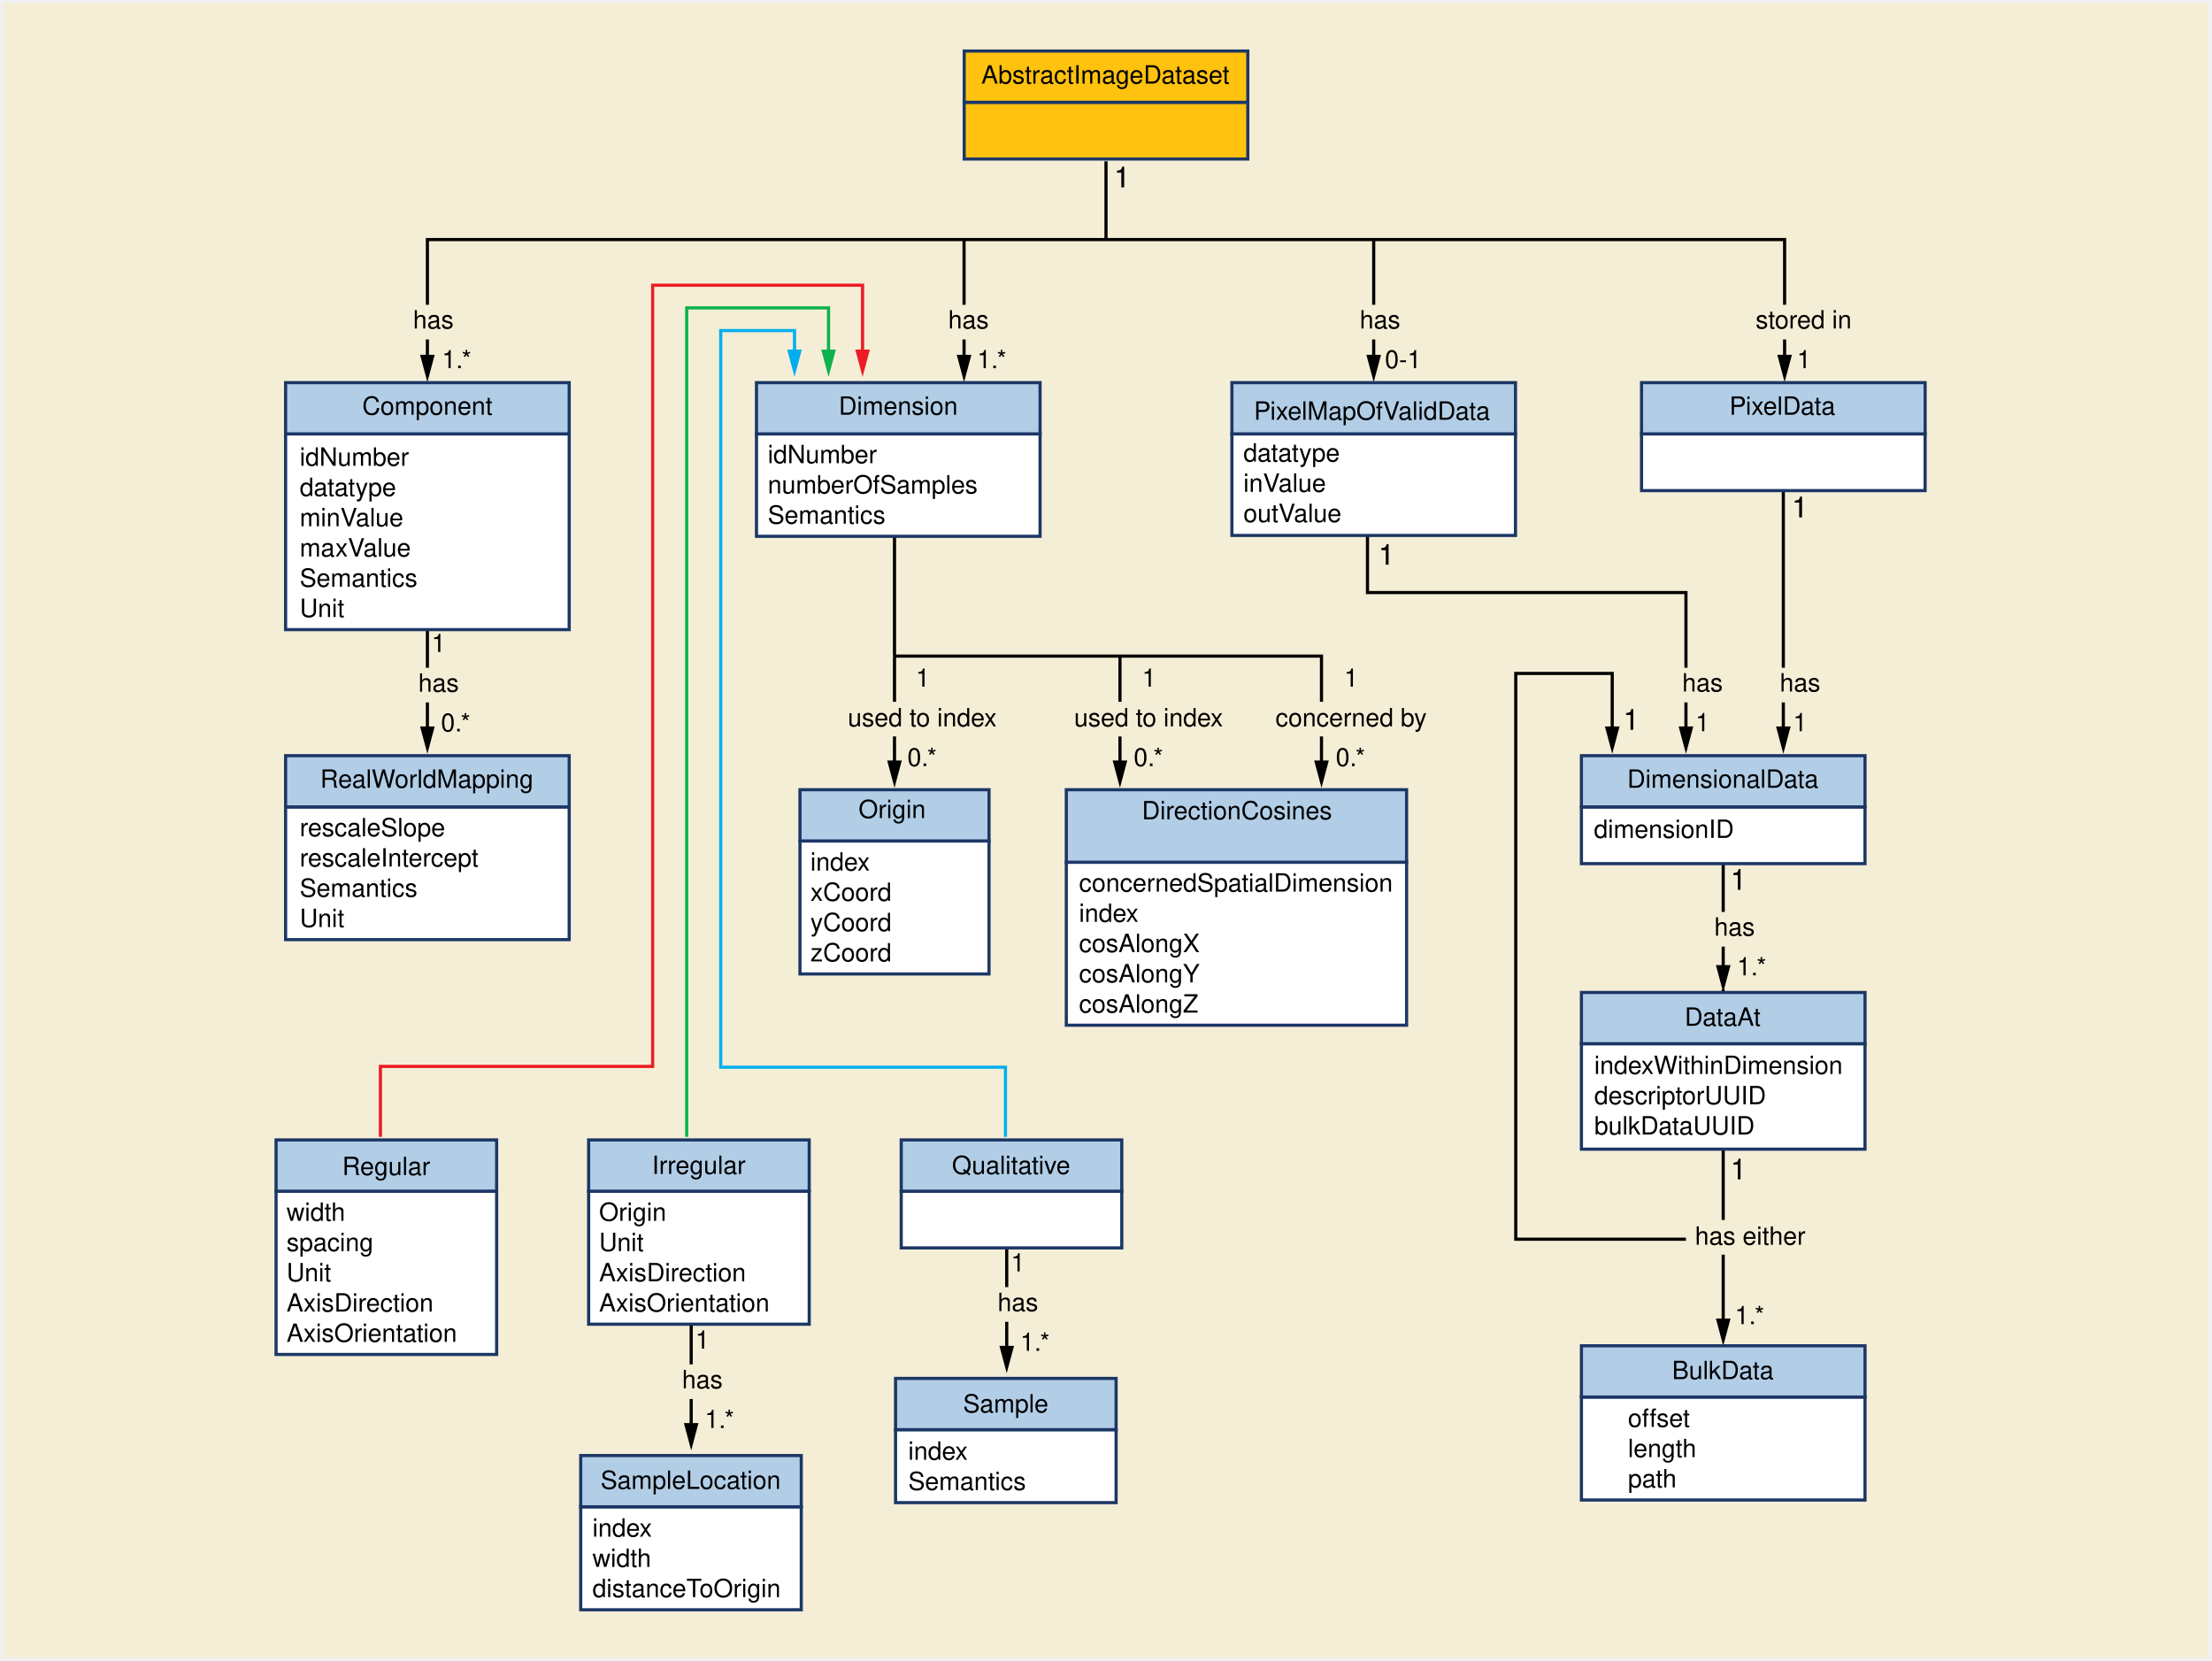
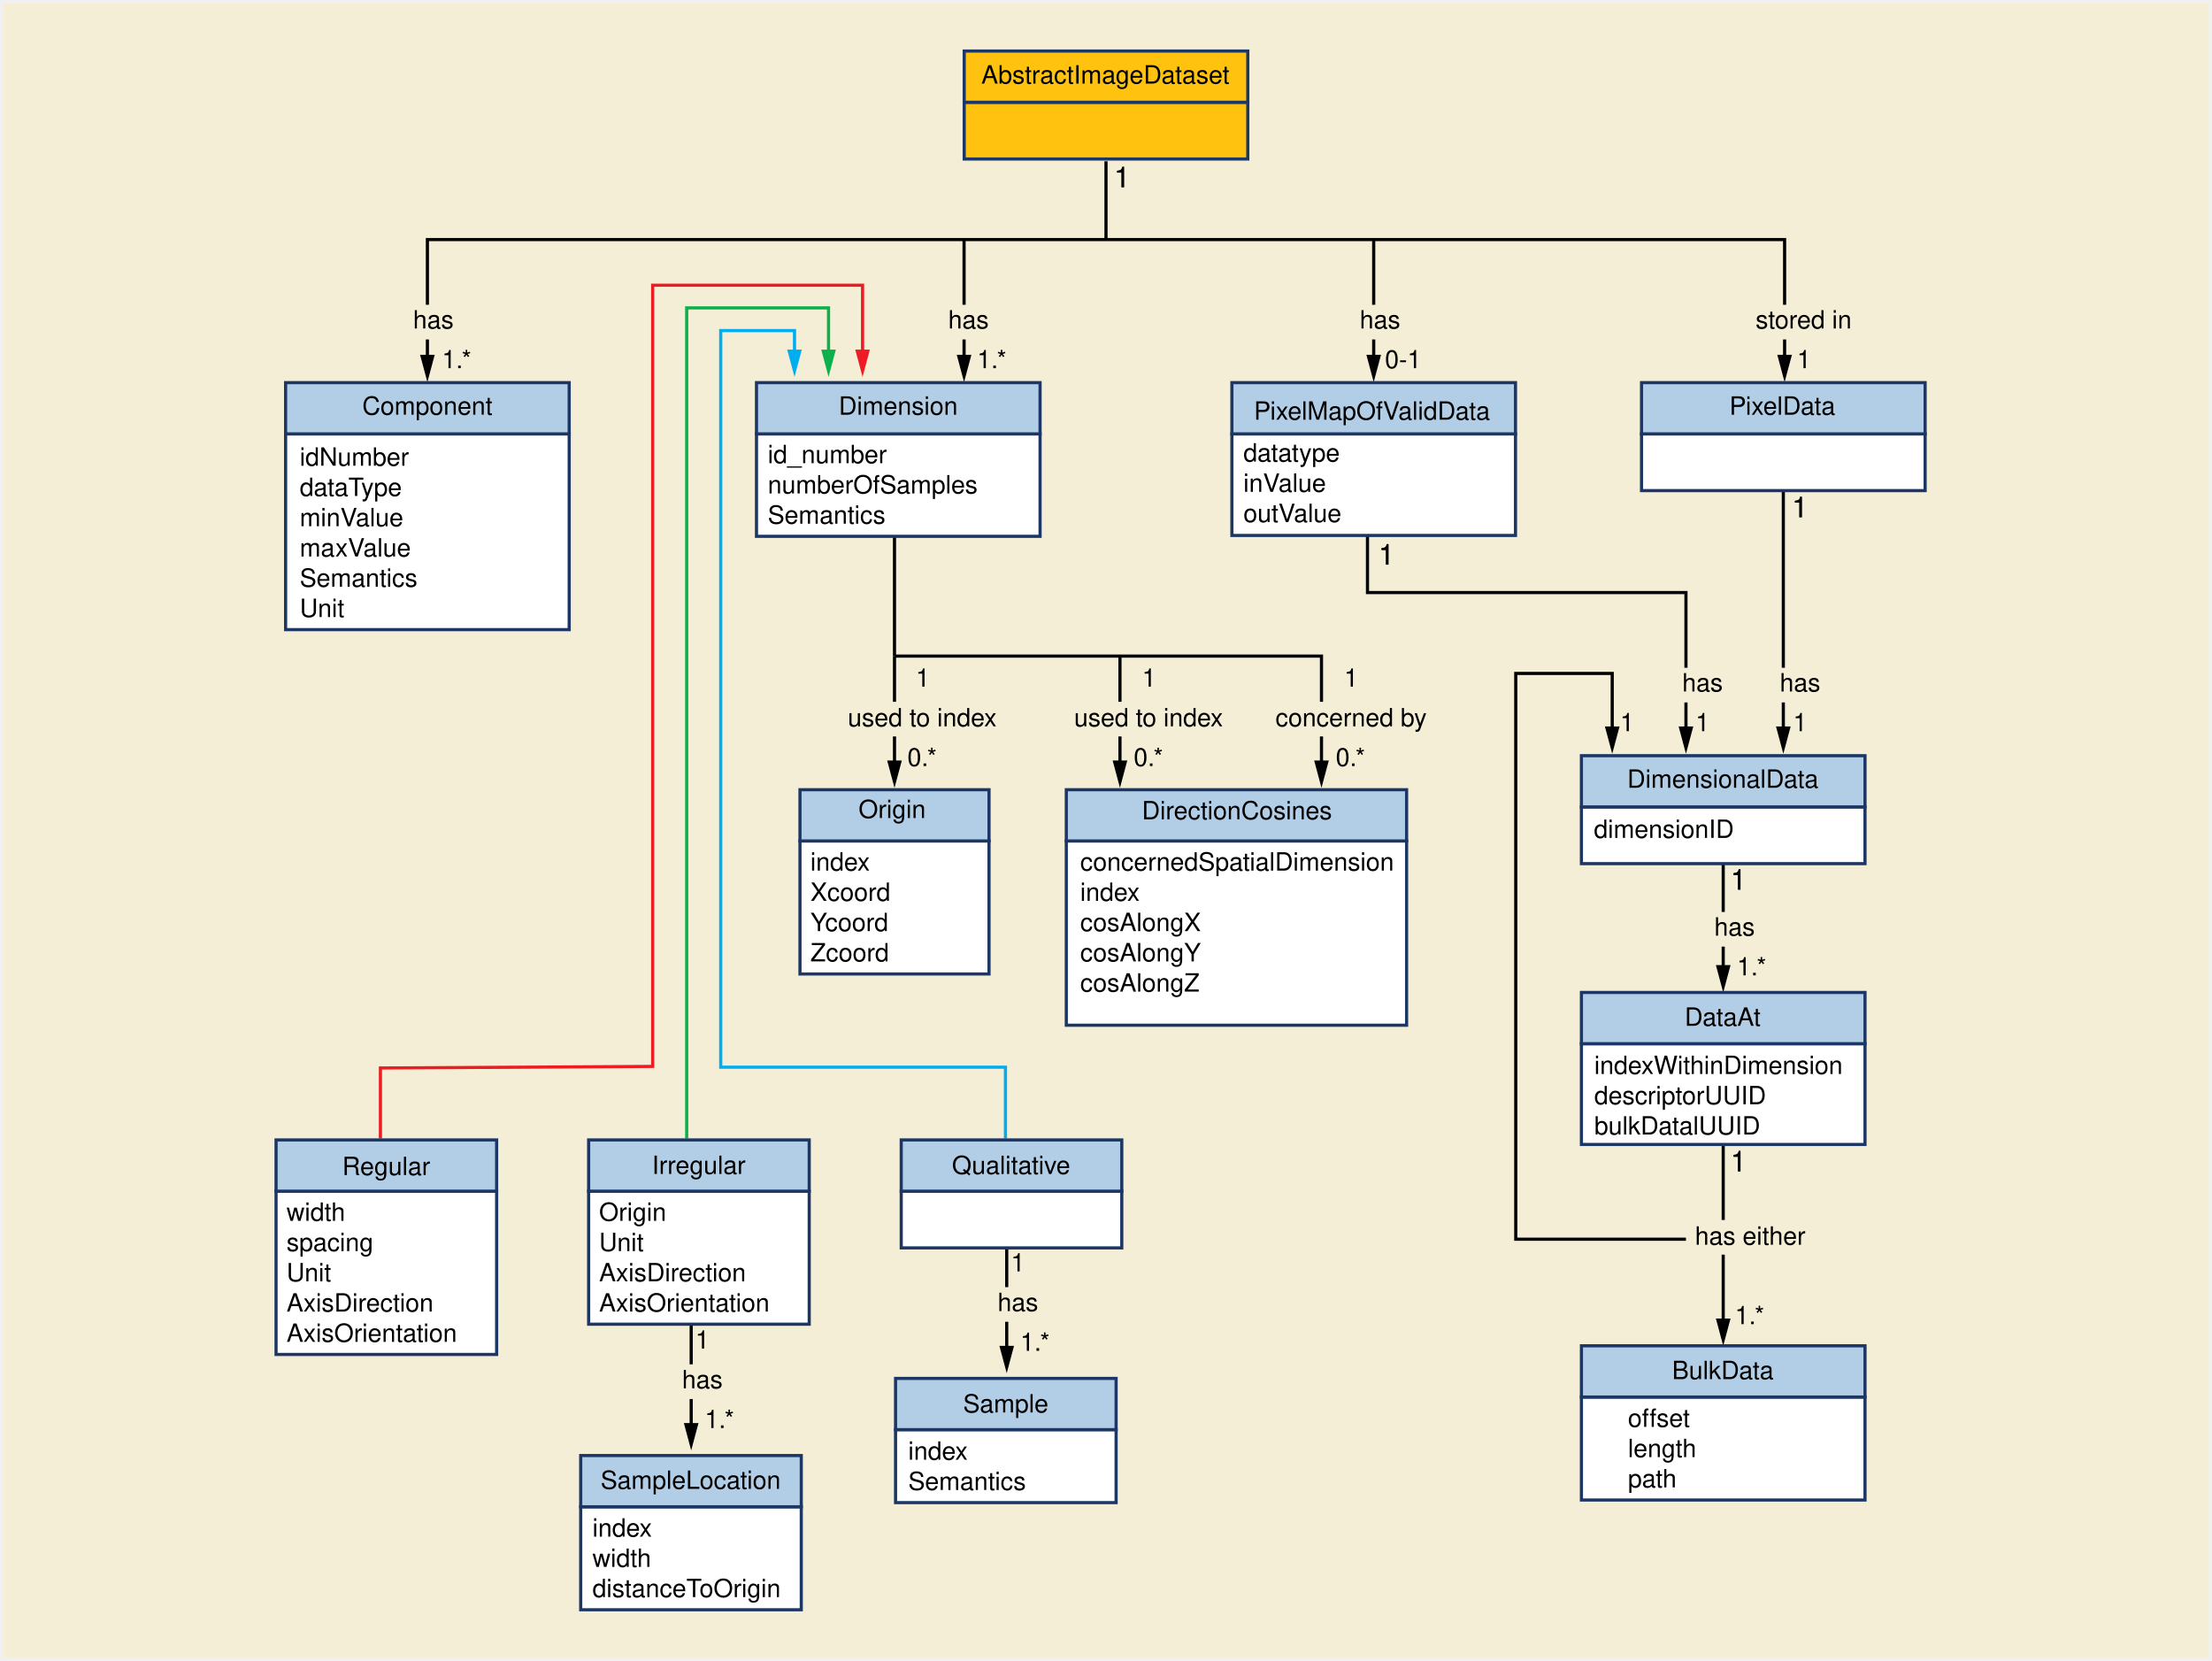
<svg xmlns="http://www.w3.org/2000/svg" version="1.1" id="Layer_1" x="0px" y="0px" width="702px" height="527px" viewBox="0 0 702 527" enable-background="new 0 0 702 527" xml:space="preserve">
  <defs>
    <style type="text/css">
	text {
	  font-family: Helvetica, Verdana, ArialUnicodeMS, san-serif
	}
	</style>
  </defs>
  <g>
   </g>
  <g>
    <rect x="1" y="1" fill="#F5EED6" width="700" height="525" />
    <g>
      <line fill="none" stroke="#000000" x1="351" y1="51.179" x2="351" y2="76.02" />
      <g>
        <g>
-           <line fill="none" stroke="#000000" x1="135.637" y1="199.549" x2="135.637" y2="232.106" />
-           <g>
-             <polygon points="133.312,230.521 135.637,239.193 137.961,230.521      " />
-           </g>
-         </g>
-       </g>
-       <g>
-         <g>
          <polyline fill="none" stroke="#000000" points="566.362,114.166 566.362,76.02 135.637,76.02 135.637,114.166     " />
          <g>
            <polygon points="568.687,112.58 566.362,121.253 564.038,112.58      " />
          </g>
          <g>
            <polygon points="133.312,112.58 135.637,121.253 137.961,112.58      " />
          </g>
        </g>
      </g>
      <g>
        <g>
          <line fill="none" stroke="#000000" x1="305.956" y1="76.02" x2="305.956" y2="114.164" />
          <g>
            <polygon points="303.632,112.578 305.956,121.251 308.28,112.578      " />
          </g>
        </g>
      </g>
      <g>
        <g>
          <line fill="none" stroke="#000000" x1="435.956" y1="76.02" x2="435.956" y2="114.164" />
          <g>
            <polygon points="433.632,112.578 435.956,121.251 438.28,112.578      " />
          </g>
        </g>
      </g>
      <g>
        <g>
          <line fill="none" stroke="#000000" x1="219.356" y1="420.587" x2="219.356" y2="453.144" />
          <g>
            <polygon points="217.032,451.559 219.356,460.231 221.68,451.559      " />
          </g>
        </g>
      </g>
      <g>
        <g>
          <line fill="none" stroke="#000000" x1="319.493" y1="396.084" x2="319.493" y2="428.641" />
          <g>
            <polygon points="317.168,427.056 319.493,435.729 321.817,427.056      " />
          </g>
        </g>
      </g>
      <g>
        <g>
          <line fill="none" stroke="#000000" x1="283.879" y1="208.19" x2="283.879" y2="242.905" />
          <g>
            <polygon points="281.555,241.319 283.879,249.992 286.203,241.319      " />
          </g>
        </g>
      </g>
      <line fill="none" stroke="#000000" x1="283.877" y1="170.028" x2="283.877" y2="208.19" />
      <g>
        <g>
          <line fill="none" stroke="#000000" x1="355.433" y1="208.19" x2="355.433" y2="242.905" />
          <g>
            <polygon points="353.108,241.319 355.433,249.992 357.757,241.319      " />
          </g>
        </g>
      </g>
      <g>
        <g>
          <polyline fill="none" stroke="#000000" points="283.879,208.19 419.387,208.19 419.387,242.905     " />
          <g>
            <polygon points="417.062,241.319 419.387,249.992 421.711,241.319      " />
          </g>
        </g>
      </g>
      <g>
        <g>
          <line fill="none" stroke="#000000" x1="565.956" y1="155.679" x2="565.956" y2="232.106" />
          <g>
            <polygon points="563.632,230.521 565.956,239.193 568.28,230.521      " />
          </g>
        </g>
      </g>
      <g>
        <g>
          <line fill="none" stroke="#000000" x1="546.88" y1="273.842" x2="546.88" y2="307.835" />
          <g>
            <polygon points="544.556,306.25 546.88,314.923 549.204,306.25      " />
          </g>
        </g>
      </g>
      <g>
        <g>
-           <line fill="none" stroke="#000000" x1="546.88" y1="313.99" x2="546.88" y2="419.976" />
+           <line fill="none" stroke="#000000" x1="546.88" y1="363.153" x2="546.88" y2="419.976" />
          <g>
            <polygon points="544.556,418.391 546.88,427.063 549.204,418.391      " />
          </g>
        </g>
      </g>
      <g>
        <g>
          <polyline fill="none" stroke="#000000" points="433.984,170.028 433.984,188.029 433.869,188.029 535.056,188.029       535.056,232.106     " />
          <g>
            <polygon points="532.731,230.521 535.056,239.193 537.38,230.521      " />
          </g>
        </g>
      </g>
      <g>
        <g>
          <polyline fill="none" stroke="#000000" points="546.88,393.22 481.044,393.22 481.044,213.69 511.656,213.69 511.656,232.106           " />
          <g>
            <polygon points="509.332,230.521 511.656,239.193 513.98,230.521      " />
          </g>
        </g>
      </g>
      <g>
        <g>
-           <polyline fill="none" stroke="#00AEEF" points="319.092,360.74 319.092,338.64 228.731,338.64 228.731,104.899 252.144,104.899       252.144,112.514     " />
+           <polyline fill="none" stroke="#00AEEF" points="319.092,361.24 319.092,338.64 228.731,338.64 228.731,104.899 252.144,104.899       252.144,112.514     " />
          <g>
            <polygon fill="#00AEEF" points="249.819,110.929 252.144,119.602 254.468,110.929      " />
          </g>
        </g>
      </g>
      <g>
        <g>
-           <polyline fill="none" stroke="#ED1C24" points="120.729,360.74 120.729,338.39 207.131,338.39 207.131,90.499 273.744,90.499       273.744,112.514     " />
+           <polyline fill="none" stroke="#ED1C24" points="120.729,361.24 120.729,338.89 207.131,338.39 207.131,90.499 273.744,90.499       273.744,112.514     " />
          <g>
            <polygon fill="#ED1C24" points="271.42,110.929 273.744,119.602 276.068,110.929      " />
          </g>
        </g>
      </g>
      <g>
        <g>
-           <polyline fill="none" stroke="#0DB14B" points="217.931,360.74 217.931,97.699 262.944,97.699 262.944,112.514     " />
+           <polyline fill="none" stroke="#0DB14B" points="217.931,361.24 217.931,97.699 262.944,97.699 262.944,112.514     " />
          <g>
            <polygon fill="#0DB14B" points="260.62,110.929 262.944,119.602 265.268,110.929      " />
          </g>
        </g>
      </g>
      <g>
        <rect x="306" y="32.457" fill="#FFC20E" stroke="#1C3766" width="90" height="18" />
        <rect x="306" y="16.196" fill="#FFC20E" stroke="#1C3766" width="90" height="16.261" />
        <rect x="311.421" y="20.798" fill="none" width="79.157" height="9.729" />
-         <text transform="matrix(1 0 0 1 311.4253 26.5249)" font-size="8">AbstractImageDataset</text>
+         <text transform="matrix(1 0 0 1 311.4253 26.5215)" font-size="8">AbstractImageDataset</text>
      </g>
      <g>
        <rect x="520.956" y="137.679" fill="#FFFFFF" stroke="#1C3766" width="90" height="18" />
        <rect x="520.956" y="121.418" fill="#B2CEE7" stroke="#1C3766" width="90" height="16.261" />
        <rect x="530.828" y="125.871" fill="none" width="70.252" height="8.883" />
-         <text transform="matrix(1 0 0 1 548.8379 131.5991)" font-size="8">PixelData</text>
+         <text transform="matrix(1 0 0 1 548.8379 131.5957)" font-size="8">PixelData</text>
      </g>
      <g>
        <rect x="90.637" y="137.679" fill="#FFFFFF" stroke="#1C3766" width="90" height="62.112" />
        <rect x="90.637" y="121.418" fill="#B2CEE7" stroke="#1C3766" width="90" height="16.261" />
        <rect x="100.51" y="125.87" fill="none" width="70.253" height="8.883" />
-         <text transform="matrix(1 0 0 1 114.9561 131.5952)" font-size="8">Component</text>
+         <text transform="matrix(1 0 0 1 114.9561 131.5918)" font-size="8">Component</text>
        <rect x="95.126" y="142.062" fill="none" width="37.348" height="57.728" />
-         <text transform="matrix(1 0 0 1 95.125 147.7871)">
+         <text transform="matrix(1 0 0 1 95.125 147.7837)">
          <tspan x="0" y="0" font-size="8">idNumber</tspan>
-           <tspan x="0" y="9.6" font-size="8">datatype</tspan>
+           <tspan x="0" y="9.6" font-size="8">dataType</tspan>
          <tspan x="0" y="19.2" font-size="8">minValue</tspan>
          <tspan x="0" y="28.8" font-size="8">maxValue</tspan>
          <tspan x="0" y="38.4" font-size="8">Semantics</tspan>
          <tspan x="0" y="48" font-size="8">Unit</tspan>
        </text>
      </g>
      <g>
        <rect x="240.077" y="137.679" fill="#FFFFFF" stroke="#1C3766" width="90" height="32.504" />
        <rect x="240.077" y="121.418" fill="#B2CEE7" stroke="#1C3766" width="90" height="16.261" />
        <rect x="249.95" y="125.871" fill="none" width="70.254" height="8.883" />
-         <text transform="matrix(1 0 0 1 266.1792 131.5991)" font-size="8">Dimension</text>
-         <rect x="243.657" y="141.252" fill="none" width="59.578" height="28.929" />
-         <text transform="matrix(1 0 0 1 243.6548 146.9785)">
-           <tspan x="0" y="0" font-size="8">idNumber</tspan>
+         <text transform="matrix(1 0 0 1 266.1792 131.5957)" font-size="8">Dimension</text>
+         <rect x="243.657" y="141.252" fill="none" width="72.47" height="28.929" />
+         <text transform="matrix(1 0 0 1 243.6567 146.9785)">
+           <tspan x="0" y="0" font-size="8">id_number</tspan>
          <tspan x="0" y="9.6" font-size="8">numberOfSamples</tspan>
          <tspan x="0" y="19.2" font-size="8">Semantics</tspan>
        </text>
      </g>
      <g>
        <rect x="390.956" y="137.679" fill="#FFFFFF" stroke="#1C3766" width="90" height="32.228" />
        <rect x="390.956" y="121.418" fill="#B2CEE7" stroke="#1C3766" width="90" height="16.261" />
        <rect x="397.938" y="127.461" fill="none" width="76.035" height="9.729" />
-         <text transform="matrix(1 0 0 1 397.9385 133.186)" font-size="8">PixelMapOfValidData</text>
+         <text transform="matrix(1 0 0 1 397.9385 133.1826)" font-size="8">PixelMapOfValidData</text>
        <rect x="394.604" y="140.734" fill="none" width="59.578" height="28.929" />
        <text transform="matrix(1 0 0 1 394.6055 146.4609)">
          <tspan x="0" y="0" font-size="8">datatype</tspan>
          <tspan x="0" y="9.6" font-size="8">inValue</tspan>
          <tspan x="0" y="19.2" font-size="8">outValue</tspan>
        </text>
      </g>
      <g>
-         <rect x="501.88" y="331.183" fill="#FFFFFF" stroke="#1C3766" width="90" height="33.463" />
+         <rect x="501.88" y="331.183" fill="#FFFFFF" stroke="#1C3766" width="90" height="31.971" />
        <rect x="501.88" y="314.923" fill="#B2CEE7" stroke="#1C3766" width="90" height="16.26" />
        <rect x="518.193" y="319.776" fill="none" width="57.371" height="9.729" />
        <text transform="matrix(1 0 0 1 534.6455 325.498)" font-size="8">DataAt</text>
-         <rect x="505.963" y="335.075" fill="none" width="62.691" height="19.328" />
-         <text transform="matrix(1 0 0 1 505.959 340.7969)">
+         <rect x="505.963" y="335.075" fill="none" width="83.441" height="28.078" />
+         <text transform="matrix(1 0 0 1 505.9629 340.8018)">
          <tspan x="0" y="0" font-size="8">indexWithinDimension</tspan>
          <tspan x="0" y="9.6" font-size="8">descriptorUUID</tspan>
-           <tspan x="0" y="19.2" font-size="8">bulkDataUUID</tspan>
-         </text>
-       </g>
-       <g>
-         <rect x="90.637" y="256.05" fill="#FFFFFF" stroke="#1C3766" width="90" height="42.113" />
-         <rect x="90.637" y="239.792" fill="#B2CEE7" stroke="#1C3766" width="90" height="16.258" />
-         <rect x="100.51" y="244.245" fill="none" width="70.253" height="8.881" />
-         <text transform="matrix(1 0 0 1 101.6201 249.9692)" font-size="8">RealWorldMapping</text>
-         <rect x="95.126" y="259.632" fill="none" width="56.918" height="38.527" />
-         <text transform="matrix(1 0 0 1 95.125 265.3613)">
-           <tspan x="0" y="0" font-size="8">rescaleSlope</tspan>
-           <tspan x="0" y="9.6" font-size="8">rescaleIntercept</tspan>
-           <tspan x="0" y="19.2" font-size="8">Semantics</tspan>
-           <tspan x="0" y="28.8" font-size="8">Unit</tspan>
-         </text>
-       </g>
-       <g>
-         <rect x="253.881" y="266.849" fill="#FFFFFF" stroke="#1C3766" width="59.996" height="42.209" />
-         <rect x="253.881" y="250.591" fill="#B2CEE7" stroke="#1C3766" width="59.996" height="16.258" />
-         <rect x="260.681" y="253.856" fill="none" width="44.892" height="9.727" />
-         <text transform="matrix(1 0 0 1 272.4585 259.5811)" font-size="8">Origin</text>
-         <rect x="257.187" y="270.53" fill="none" width="54.251" height="38.527" />
-         <text transform="matrix(1 0 0 1 257.186 276.2588)">
-           <tspan x="0" y="0" font-size="8">index</tspan>
-           <tspan x="0" y="9.6" font-size="8">xCoord</tspan>
-           <tspan x="0" y="19.2" font-size="8">yCoord</tspan>
-           <tspan x="0" y="28.8" font-size="8">zCoord</tspan>
-         </text>
-       </g>
+           <tspan x="0" y="19.2" font-size="8">bulkDatalUUID</tspan>
+         </text>
+       </g>
+       <rect x="253.881" y="266.849" fill="#FFFFFF" stroke="#1C3766" width="59.996" height="42.209" />
+       <rect x="253.881" y="250.591" fill="#B2CEE7" stroke="#1C3766" width="59.996" height="16.258" />
+       <rect x="260.681" y="253.856" fill="none" width="44.892" height="9.727" />
+       <text transform="matrix(1 0 0 1 272.4585 259.5776)" font-size="8">Origin</text>
+       <rect x="257.187" y="270.53" fill="none" width="54.251" height="38.527" />
+       <text transform="matrix(1 0 0 1 257.186 276.2588)">
+         <tspan x="0" y="0" font-size="8">index</tspan>
+         <tspan x="0" y="9.6" font-size="8">Xcoord</tspan>
+         <tspan x="0" y="19.2" font-size="8">Ycoord</tspan>
+         <tspan x="0" y="28.8" font-size="8">Zcoord</tspan>
+       </text>
      <g>
        <rect x="501.877" y="256.05" fill="#FFFFFF" stroke="#1C3766" width="90" height="18" />
        <rect x="501.877" y="239.792" fill="#B2CEE7" stroke="#1C3766" width="90" height="16.258" />
        <rect x="511.75" y="244.245" fill="none" width="70.254" height="8.881" />
-         <text transform="matrix(1 0 0 1 516.416 249.9727)" font-size="8">DimensionalData</text>
+         <text transform="matrix(1 0 0 1 516.416 249.9692)" font-size="8">DimensionalData</text>
        <rect x="505.838" y="260.157" fill="none" width="44.465" height="9.729" />
-         <text transform="matrix(1 0 0 1 505.8359 265.8848)" font-size="8">dimensionID</text>
-       </g>
-       <g>
-         <rect x="338.403" y="273.589" fill="#FFFFFF" stroke="#1C3766" width="107.995" height="51.729" />
-         <rect x="338.403" y="250.591" fill="#B2CEE7" stroke="#1C3766" width="107.995" height="22.998" />
-         <rect x="358.151" y="254.259" fill="none" width="68.923" height="19.326" />
-         <text transform="matrix(1 0 0 1 362.3867 259.9878)">
-           <tspan x="0" y="0" font-size="8">DirectionCosines</tspan>
-         </text>
-         <rect x="342.43" y="277.188" fill="none" width="99.607" height="48.129" />
-         <text transform="matrix(1 0 0 1 342.4346 282.916)">
+         <text transform="matrix(1 0 0 1 505.8359 265.8809)" font-size="8">dimensionID</text>
+       </g>
+       <g>
+         <rect x="338.403" y="266.849" fill="#FFFFFF" stroke="#1C3766" width="107.995" height="58.469" />
+         <rect x="338.403" y="250.591" fill="#B2CEE7" stroke="#1C3766" width="107.995" height="16.258" />
+         <rect x="358.151" y="254.259" fill="none" width="68.923" height="9.241" />
+         <text transform="matrix(1 0 0 1 362.3789 259.9844)" font-size="8">DirectionCosines</text>
+         <rect x="342.809" y="270.53" fill="none" width="99.607" height="48.129" />
+         <text transform="matrix(1 0 0 1 342.8135 276.2539)">
          <tspan x="0" y="0" font-size="8">concernedSpatialDimension</tspan>
          <tspan x="0" y="9.6" font-size="8">index</tspan>
-           <tspan x="0" y="19.2" font-size="8">cosAlongX</tspan>
-           <tspan x="0" y="28.8" font-size="8">cosAlongY</tspan>
+           <tspan x="0" y="19.201" font-size="8">cosAlongX</tspan>
+           <tspan x="0" y="28.801" font-size="8">cosAlongY</tspan>
          <tspan x="0" y="38.4" font-size="8">cosAlongZ</tspan>
        </text>
      </g>
      <g>
        <rect x="184.293" y="478.128" fill="#FFFFFF" stroke="#1C3766" width="70" height="32.676" />
        <rect x="184.293" y="461.868" fill="#B2CEE7" stroke="#1C3766" width="70" height="16.26" />
        <rect x="190.607" y="466.723" fill="none" width="57.371" height="9.729" />
-         <text transform="matrix(1 0 0 1 190.6045 472.4473)" font-size="8">SampleLocation</text>
+         <text transform="matrix(1 0 0 1 190.6045 472.4434)" font-size="8">SampleLocation</text>
        <rect x="188.021" y="481.873" fill="none" width="60.473" height="28.93" />
-         <text transform="matrix(1 0 0 1 188.0186 487.5977)">
+         <text transform="matrix(1 0 0 1 188.0186 487.5938)">
          <tspan x="0" y="0" font-size="8">index</tspan>
          <tspan x="0" y="9.6" font-size="8">width</tspan>
-           <tspan x="0" y="19.2" font-size="8">distanceToOrigin</tspan>
+           <tspan x="0" y="19.201" font-size="8">distanceToOrigin</tspan>
        </text>
      </g>
      <g>
        <rect x="284.212" y="453.653" fill="#FFFFFF" stroke="#1C3766" width="69.995" height="23.154" />
        <rect x="284.212" y="437.392" fill="#B2CEE7" stroke="#1C3766" width="69.995" height="16.262" />
        <rect x="288.239" y="457.479" fill="none" width="37.349" height="19.328" />
-         <text transform="matrix(1 0 0 1 288.2368 463.2012)">
+         <text transform="matrix(1 0 0 1 288.2368 463.1973)">
          <tspan x="0" y="0" font-size="8">index</tspan>
          <tspan x="0" y="9.6" font-size="8">Semantics</tspan>
        </text>
        <rect x="305.65" y="442.483" fill="none" width="27.129" height="9.729" />
-         <text transform="matrix(1 0 0 1 305.6494 448.2051)" font-size="8">Sample</text>
+         <text transform="matrix(1 0 0 1 305.6494 448.2012)" font-size="8">Sample</text>
      </g>
      <g>
        <rect x="186.812" y="377.979" fill="#FFFFFF" stroke="#1C3766" width="70" height="42.209" />
        <rect x="186.812" y="361.718" fill="#B2CEE7" stroke="#1C3766" width="70" height="16.262" />
        <rect x="190.118" y="381.659" fill="none" width="54.254" height="38.529" />
        <text transform="matrix(1 0 0 1 190.1167 387.3877)">
          <tspan x="0" y="0" font-size="8">Origin</tspan>
          <tspan x="0" y="9.6" font-size="8">Unit</tspan>
          <tspan x="0" y="19.2" font-size="8">AxisDirection</tspan>
          <tspan x="0" y="28.8" font-size="8">AxisOrientation</tspan>
        </text>
        <rect x="206.865" y="366.782" fill="none" width="29.895" height="9.729" />
-         <text transform="matrix(1 0 0 1 206.9165 372.5117)" font-size="8">Irregular</text>
+         <text transform="matrix(1 0 0 1 206.9165 372.5078)" font-size="8">Irregular</text>
      </g>
      <g>
        <rect x="87.612" y="377.979" fill="#FFFFFF" stroke="#1C3766" width="70" height="51.809" />
        <rect x="87.612" y="361.718" fill="#B2CEE7" stroke="#1C3766" width="70" height="16.262" />
        <rect x="90.935" y="381.655" fill="none" width="54.254" height="48.129" />
        <text transform="matrix(1 0 0 1 90.9326 387.3867)">
          <tspan x="0" y="0" font-size="8">width</tspan>
          <tspan x="0" y="9.6" font-size="8">spacing</tspan>
          <tspan x="0" y="19.2" font-size="8">Unit</tspan>
          <tspan x="0" y="28.8" font-size="8">AxisDirection</tspan>
          <tspan x="0" y="38.4" font-size="8">AxisOrientation</tspan>
        </text>
        <rect x="108.552" y="367.142" fill="none" width="28.121" height="9.729" />
-         <text transform="matrix(1 0 0 1 108.6035 372.8711)" font-size="8">Regular</text>
+         <text transform="matrix(1 0 0 1 108.6035 372.8682)" font-size="8">Regular</text>
      </g>
      <g>
        <rect x="286.012" y="377.979" fill="#FFFFFF" stroke="#1C3766" width="69.998" height="17.998" />
        <rect x="286.012" y="361.718" fill="#B2CEE7" stroke="#1C3766" width="69.998" height="16.262" />
        <rect x="302.113" y="366.81" fill="none" width="37.8" height="9.729" />
        <text transform="matrix(1 0 0 1 302.1128 372.5371)" font-size="8">Qualitative</text>
      </g>
      <g>
        <rect x="501.881" y="443.302" fill="#FFFFFF" stroke="#1C3766" width="89.998" height="32.676" />
        <rect x="501.881" y="427.042" fill="#B2CEE7" stroke="#1C3766" width="89.998" height="16.26" />
        <rect x="518.193" y="431.896" fill="none" width="57.371" height="9.729" />
-         <text transform="matrix(1 0 0 1 530.6436 437.6191)" font-size="8">BulkData</text>
+         <text transform="matrix(1 0 0 1 530.6436 437.6162)" font-size="8">BulkData</text>
        <rect x="516.643" y="447.048" fill="none" width="60.473" height="28.928" />
-         <text transform="matrix(1 0 0 1 516.6387 452.7734)">
+         <text transform="matrix(1 0 0 1 516.6387 452.7695)">
          <tspan x="0" y="0" font-size="8">offset</tspan>
          <tspan x="0" y="9.6" font-size="8">length</tspan>
-           <tspan x="0" y="19.199" font-size="8">path</tspan>
-         </text>
-       </g>
-       <g>
-         <rect x="127.242" y="211.892" fill="#F5EED6" width="20" height="10.997" />
+           <tspan x="0" y="19.2" font-size="8">path</tspan>
+         </text>
+       </g>
+       <g>
        <rect x="210.961" y="432.929" fill="#F5EED6" width="20" height="10.998" />
        <rect x="311.098" y="408.426" fill="#F5EED6" width="20" height="10.998" />
        <rect x="561.852" y="211.892" fill="#F5EED6" width="20" height="10.997" />
        <rect x="530.89" y="211.892" fill="#F5EED6" width="20" height="10.997" />
        <rect x="266.953" y="222.69" fill="#F5EED6" width="52" height="10.997" />
        <rect x="338.812" y="222.69" fill="#F5EED6" width="52.004" height="10.997" />
        <rect x="402.991" y="222.69" fill="#F5EED6" width="52" height="10.997" />
        <rect x="127.218" y="96.714" fill="#F5EED6" width="20" height="10.997" />
        <rect x="297.049" y="96.714" fill="#F5EED6" width="20" height="10.997" />
        <rect x="427.048" y="96.714" fill="#F5EED6" width="20" height="10.997" />
        <rect x="555.327" y="96.714" fill="#F5EED6" width="35.37" height="10.997" />
        <rect x="540.483" y="289.378" fill="#F5EED6" width="20" height="10.998" />
        <rect x="535.056" y="387.12" fill="#F5EED6" width="40.51" height="10.998" />
      </g>
      <g>
-         <g>
-           <g opacity="0.8">
-             <rect x="353.594" y="52.977" fill="none" width="16.896" height="8.574" />
-             <text transform="matrix(1 0 0 1 353.5918 59.418)" font-size="9">1</text>
-           </g>
+         <g opacity="0.8">
          <rect x="353.594" y="52.977" fill="none" width="16.896" height="8.574" />
-           <text transform="matrix(1 0 0 1 353.5918 59.418)" font-size="9">1</text>
-         </g>
-         <g>
-           <g opacity="0.8">
-             <rect x="515.162" y="225.094" fill="none" width="6.561" height="8.574" />
-             <text transform="matrix(1 0 0 1 515.1582 231.5347)" font-size="9">1</text>
-           </g>
-           <rect x="515.162" y="225.094" fill="none" width="6.561" height="8.574" />
-           <text transform="matrix(1 0 0 1 515.1582 231.5347)" font-size="9">1</text>
-         </g>
-         <g>
-           <g opacity="0.8">
-             <rect x="568.717" y="157.69" fill="none" width="16.895" height="8.574" />
-             <text transform="matrix(1 0 0 1 568.7129 164.1309)" font-size="9">1</text>
-           </g>
+           <text transform="matrix(1 0 0 1 353.5918 59.4146)" font-size="9">1</text>
+         </g>
+         <rect x="353.594" y="52.977" fill="none" width="16.896" height="8.574" />
+         <text transform="matrix(1 0 0 1 353.5918 59.4146)" font-size="9">1</text>
+       </g>
+       <g>
+         <g opacity="0.8">
          <rect x="568.717" y="157.69" fill="none" width="16.895" height="8.574" />
-           <text transform="matrix(1 0 0 1 568.7129 164.1309)" font-size="9">1</text>
-         </g>
-         <g>
-           <g opacity="0.8">
-             <rect x="437.52" y="172.726" fill="none" width="16.895" height="8.574" />
-             <text transform="matrix(1 0 0 1 437.5156 179.1665)" font-size="9">1</text>
-           </g>
+           <text transform="matrix(1 0 0 1 568.7129 164.1274)" font-size="9">1</text>
+         </g>
+         <rect x="568.717" y="157.69" fill="none" width="16.895" height="8.574" />
+         <text transform="matrix(1 0 0 1 568.7129 164.1274)" font-size="9">1</text>
+       </g>
+       <g>
+         <g opacity="0.8">
          <rect x="437.52" y="172.726" fill="none" width="16.895" height="8.574" />
-           <text transform="matrix(1 0 0 1 437.5156 179.1665)" font-size="9">1</text>
-         </g>
-         <rect x="128.656" y="201.167" fill="none" width="21.064" height="35.33" />
-         <text transform="matrix(1 0 0 1 136.9653 206.8936)">
-           <tspan x="0" y="0" font-size="8">1</tspan>
-           <tspan x="-4.225" y="12.6" font-size="8">has</tspan>
-           <tspan x="2.972" y="25.2" font-size="8">0.*</tspan>
-         </text>
-         <rect x="212.375" y="422.206" fill="none" width="21.064" height="35.329" />
-         <text transform="matrix(1 0 0 1 220.6821 427.9326)">
-           <tspan x="0" y="0" font-size="8">1</tspan>
-           <tspan x="-4.225" y="12.601" font-size="8">has</tspan>
-           <tspan x="2.972" y="25.2" font-size="8">1.*</tspan>
-         </text>
-         <rect x="312.512" y="397.703" fill="none" width="21.064" height="35.329" />
-         <text transform="matrix(1 0 0 1 320.8193 403.4297)">
-           <tspan x="0" y="0" font-size="8">1</tspan>
-           <tspan x="-4.225" y="12.601" font-size="8">has</tspan>
-           <tspan x="2.972" y="25.2" font-size="8">1.*</tspan>
-         </text>
-         <rect x="560.748" y="213.69" fill="none" width="21.064" height="22.807" />
-         <text transform="matrix(1 0 0 1 564.8242 219.4155)">
-           <tspan x="0" y="0" font-size="8">has</tspan>
-           <tspan x="4.225" y="12.6" font-size="8">1</tspan>
-         </text>
-         <rect x="529.785" y="213.69" fill="none" width="21.064" height="22.807" />
-         <text transform="matrix(1 0 0 1 533.8652 219.4155)">
-           <tspan x="0" y="0" font-size="8">has</tspan>
-           <tspan x="4.225" y="12.6" font-size="8">1</tspan>
-         </text>
-         <rect x="125.032" y="98.513" fill="none" width="25" height="23.064" />
-         <text transform="matrix(1 0 0 1 131.0835 104.2373)">
-           <tspan x="0" y="0" font-size="8">has</tspan>
-           <tspan x="9.164" y="12.6" font-size="8">1.*</tspan>
-         </text>
-         <rect x="294.863" y="98.513" fill="none" width="25" height="23.064" />
-         <text transform="matrix(1 0 0 1 300.9141 104.2373)">
-           <tspan x="0" y="0" font-size="8">has</tspan>
-           <tspan x="9.164" y="12.6" font-size="8">1.*</tspan>
-         </text>
-         <rect x="424.861" y="98.513" fill="none" width="26.213" height="23.064" />
-         <text transform="matrix(1 0 0 1 431.5156 104.2373)">
-           <tspan x="0" y="0" font-size="8">has</tspan>
-           <tspan x="7.993" y="12.6" font-size="8">0-1</tspan>
-         </text>
-         <rect x="557.17" y="98.513" fill="none" width="30.684" height="22.329" />
-         <text transform="matrix(1 0 0 1 557.1582 104.2378)">
-           <tspan x="0" y="0" font-size="8">stored in</tspan>
-           <tspan x="13.117" y="12.6" font-size="8">1</tspan>
-         </text>
-         <rect x="269.052" y="212.166" fill="none" width="47.59" height="34.929" />
-         <text transform="matrix(1 0 0 1 290.6221 217.8906)">
-           <tspan x="0" y="0" font-size="8">1</tspan>
-           <tspan x="-21.57" y="12.6" font-size="8">used to index</tspan>
-           <tspan x="-2.668" y="25.2" font-size="8">0.*</tspan>
-         </text>
-         <rect x="340.875" y="212.166" fill="none" width="47.597" height="34.929" />
-         <text transform="matrix(1 0 0 1 362.4492 217.8901)">
-           <tspan x="0" y="0" font-size="8">1</tspan>
-           <tspan x="-21.571" y="12.6" font-size="8">used to index</tspan>
-           <tspan x="-2.668" y="25.2" font-size="8">0.*</tspan>
-         </text>
-         <rect x="404.785" y="212.166" fill="none" width="48.031" height="34.929" />
-         <text transform="matrix(1 0 0 1 426.5762 217.8901)">
-           <tspan x="0" y="0" font-size="8">1</tspan>
-           <tspan x="-21.791" y="12.6" font-size="8">concerned by</tspan>
-           <tspan x="-2.668" y="25.2" font-size="8">0.*</tspan>
-         </text>
-         <g>
-           <g opacity="0.8">
-             <rect x="549.23" y="275.854" fill="none" width="16.895" height="8.574" />
-             <text transform="matrix(1 0 0 1 549.2285 282.293)" font-size="9">1</text>
-           </g>
+           <text transform="matrix(1 0 0 1 437.5156 179.1631)" font-size="9">1</text>
+         </g>
+         <rect x="437.52" y="172.726" fill="none" width="16.895" height="8.574" />
+         <text transform="matrix(1 0 0 1 437.5156 179.1631)" font-size="9">1</text>
+       </g>
+       <rect x="212.375" y="422.206" fill="none" width="21.064" height="35.329" />
+       <text transform="matrix(1 0 0 1 220.6821 427.9297)">
+         <tspan x="0" y="0" font-size="8">1</tspan>
+         <tspan x="-4.225" y="12.6" font-size="8">has</tspan>
+         <tspan x="2.972" y="25.199" font-size="8">1.*</tspan>
+       </text>
+       <rect x="312.512" y="397.703" fill="none" width="21.064" height="35.329" />
+       <text transform="matrix(1 0 0 1 320.8193 403.4268)">
+         <tspan x="0" y="0" font-size="8">1</tspan>
+         <tspan x="-4.225" y="12.601" font-size="8">has</tspan>
+         <tspan x="2.972" y="25.2" font-size="8">1.*</tspan>
+       </text>
+       <rect x="560.748" y="213.69" fill="none" width="21.064" height="22.807" />
+       <text transform="matrix(1 0 0 1 564.8242 219.4121)">
+         <tspan x="0" y="0" font-size="8">has</tspan>
+         <tspan x="4.225" y="12.6" font-size="8">1</tspan>
+       </text>
+       <rect x="529.785" y="213.69" fill="none" width="21.064" height="22.807" />
+       <text transform="matrix(1 0 0 1 533.8652 219.4121)">
+         <tspan x="0" y="0" font-size="8">has</tspan>
+         <tspan x="4.225" y="12.6" font-size="8">1</tspan>
+       </text>
+       <rect x="505.838" y="213.69" fill="none" width="21.064" height="22.807" />
+       <text transform="matrix(1 0 0 1 514.1426 232.0117)" font-size="8">1</text>
+       <rect x="125.032" y="98.513" fill="none" width="25" height="23.064" />
+       <text transform="matrix(1 0 0 1 131.0835 104.2339)">
+         <tspan x="0" y="0" font-size="8">has</tspan>
+         <tspan x="9.164" y="12.6" font-size="8">1.*</tspan>
+       </text>
+       <rect x="294.863" y="98.513" fill="none" width="25" height="23.064" />
+       <text transform="matrix(1 0 0 1 300.9141 104.2339)">
+         <tspan x="0" y="0" font-size="8">has</tspan>
+         <tspan x="9.164" y="12.6" font-size="8">1.*</tspan>
+       </text>
+       <rect x="424.861" y="98.513" fill="none" width="26.213" height="23.064" />
+       <text transform="matrix(1 0 0 1 431.5156 104.2339)">
+         <tspan x="0" y="0" font-size="8">has</tspan>
+         <tspan x="7.993" y="12.6" font-size="8">0-1</tspan>
+       </text>
+       <rect x="557.17" y="98.513" fill="none" width="30.684" height="22.329" />
+       <text transform="matrix(1 0 0 1 557.1582 104.2344)">
+         <tspan x="0" y="0" font-size="8">stored in</tspan>
+         <tspan x="13.117" y="12.6" font-size="8">1</tspan>
+       </text>
+       <rect x="269.052" y="212.166" fill="none" width="47.59" height="34.929" />
+       <text transform="matrix(1 0 0 1 290.6221 217.8872)">
+         <tspan x="0" y="0" font-size="8">1</tspan>
+         <tspan x="-21.57" y="12.6" font-size="8">used to index</tspan>
+         <tspan x="-2.668" y="25.2" font-size="8">0.*</tspan>
+       </text>
+       <rect x="340.875" y="212.166" fill="none" width="47.597" height="34.929" />
+       <text transform="matrix(1 0 0 1 362.4492 217.8867)">
+         <tspan x="0" y="0" font-size="8">1</tspan>
+         <tspan x="-21.571" y="12.6" font-size="8">used to index</tspan>
+         <tspan x="-2.668" y="25.2" font-size="8">0.*</tspan>
+       </text>
+       <rect x="404.785" y="212.166" fill="none" width="48.031" height="34.929" />
+       <text transform="matrix(1 0 0 1 426.5762 217.8867)">
+         <tspan x="0" y="0" font-size="8">1</tspan>
+         <tspan x="-21.791" y="12.6" font-size="8">concerned by</tspan>
+         <tspan x="-2.668" y="25.2" font-size="8">0.*</tspan>
+       </text>
+       <g>
+         <g opacity="0.8">
          <rect x="549.23" y="275.854" fill="none" width="16.895" height="8.574" />
-           <text transform="matrix(1 0 0 1 549.2285 282.293)" font-size="9">1</text>
-         </g>
-         <rect x="539.945" y="291.177" fill="none" width="21.064" height="22.807" />
-         <text transform="matrix(1 0 0 1 544.0273 296.8984)">
-           <tspan x="0" y="0" font-size="8">has</tspan>
-           <tspan x="7.195" y="12.6" font-size="8">1.*</tspan>
-         </text>
-         <g>
-           <g opacity="0.8">
-             <rect x="549.23" y="357.76" fill="none" width="16.895" height="8.574" />
-             <text transform="matrix(1 0 0 1 549.2295 374.1992)" font-size="9">1</text>
-           </g>
-           <rect x="549.23" y="357.76" fill="none" width="16.895" height="8.574" />
-           <text transform="matrix(1 0 0 1 549.2295 374.1992)" font-size="9">1</text>
-         </g>
-         <rect x="537.859" y="389.245" fill="none" width="35.238" height="35.479" />
-         <text transform="matrix(1 0 0 1 537.9121 394.9707)">
-           <tspan x="0" y="0" font-size="8">has either</tspan>
-           <tspan x="12.674" y="25.201" font-size="8">1.*</tspan>
-         </text>
-       </g>
+           <text transform="matrix(1 0 0 1 549.2285 282.29)" font-size="9">1</text>
+         </g>
+         <rect x="549.23" y="275.854" fill="none" width="16.895" height="8.574" />
+         <text transform="matrix(1 0 0 1 549.2285 282.29)" font-size="9">1</text>
+       </g>
+       <rect x="539.945" y="291.177" fill="none" width="21.064" height="22.807" />
+       <text transform="matrix(1 0 0 1 544.0273 296.8945)">
+         <tspan x="0" y="0" font-size="8">has</tspan>
+         <tspan x="7.195" y="12.6" font-size="8">1.*</tspan>
+       </text>
+       <g>
+         <g opacity="0.8">
+           <rect x="549.23" y="365.26" fill="none" width="16.895" height="8.574" />
+           <text transform="matrix(1 0 0 1 549.2295 371.6953)" font-size="9">1</text>
+         </g>
+         <rect x="549.23" y="365.26" fill="none" width="16.895" height="8.574" />
+         <text transform="matrix(1 0 0 1 549.2295 371.6953)" font-size="9">1</text>
+       </g>
+       <rect x="537.859" y="389.245" fill="none" width="35.238" height="35.479" />
+       <text transform="matrix(1 0 0 1 537.9121 394.9678)">
+         <tspan x="0" y="0" font-size="8">has either</tspan>
+         <tspan x="12.674" y="25.2" font-size="8">1.*</tspan>
+       </text>
    </g>
  </g>
</svg>
